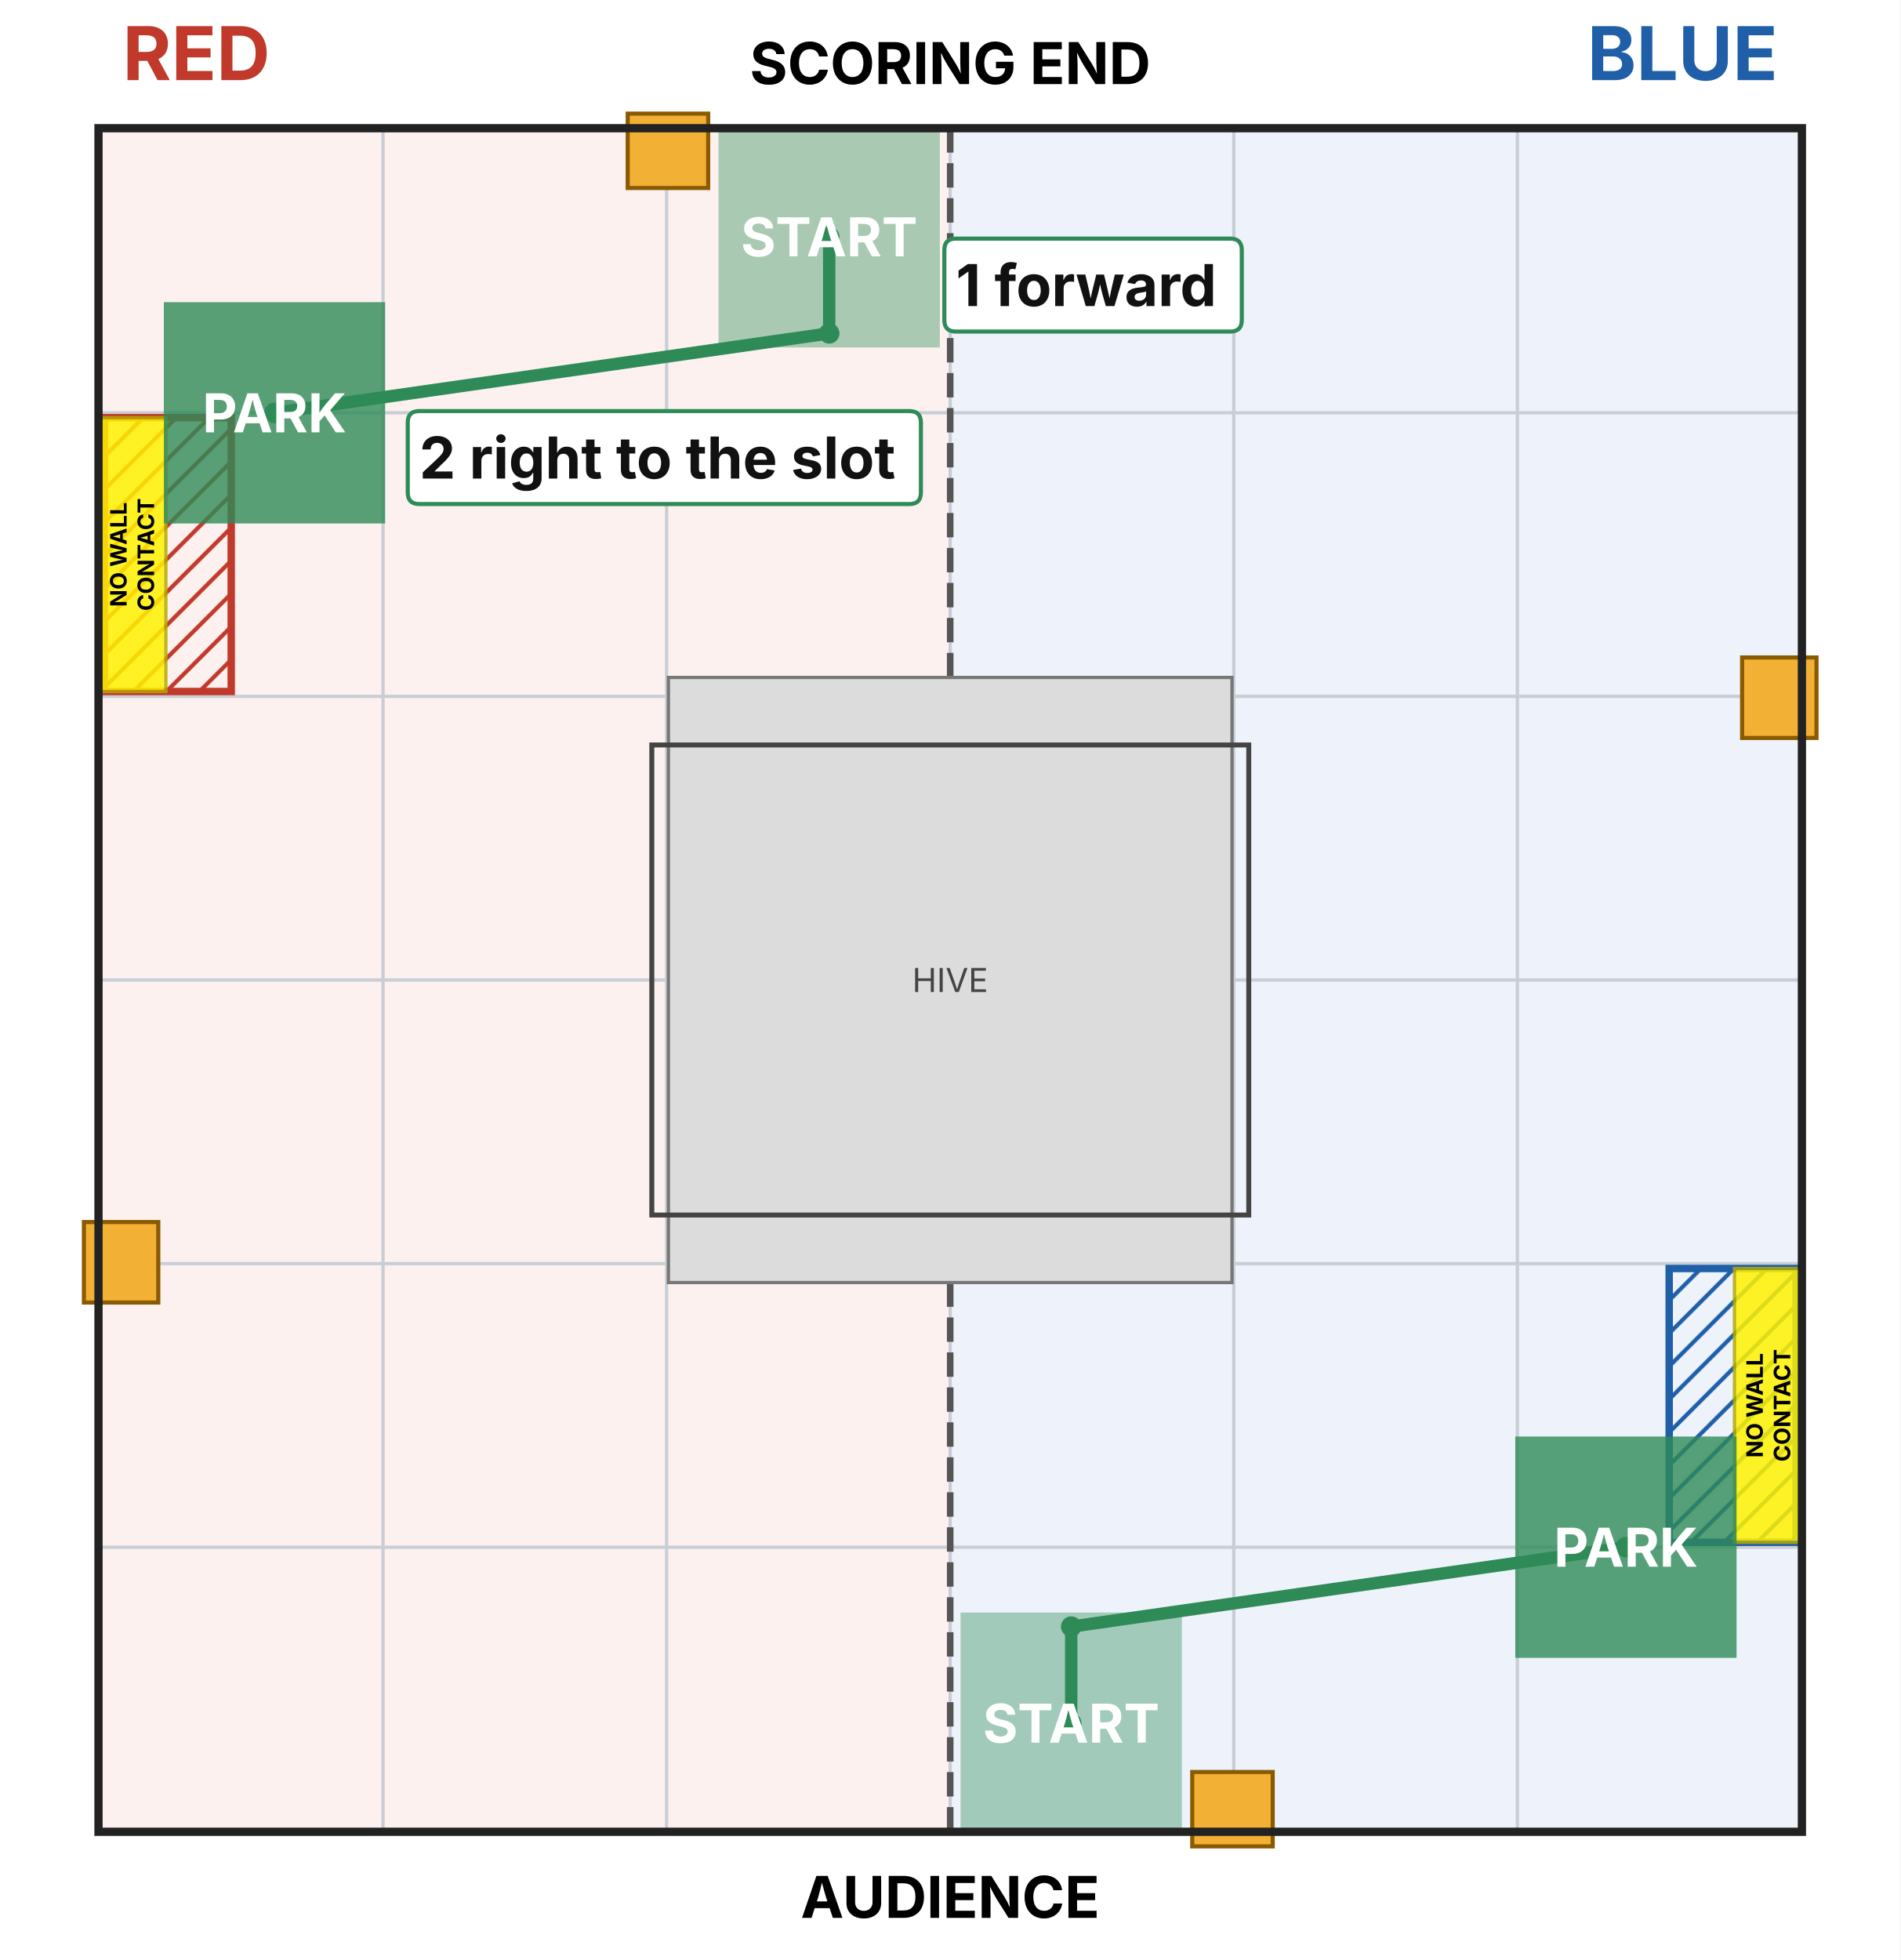
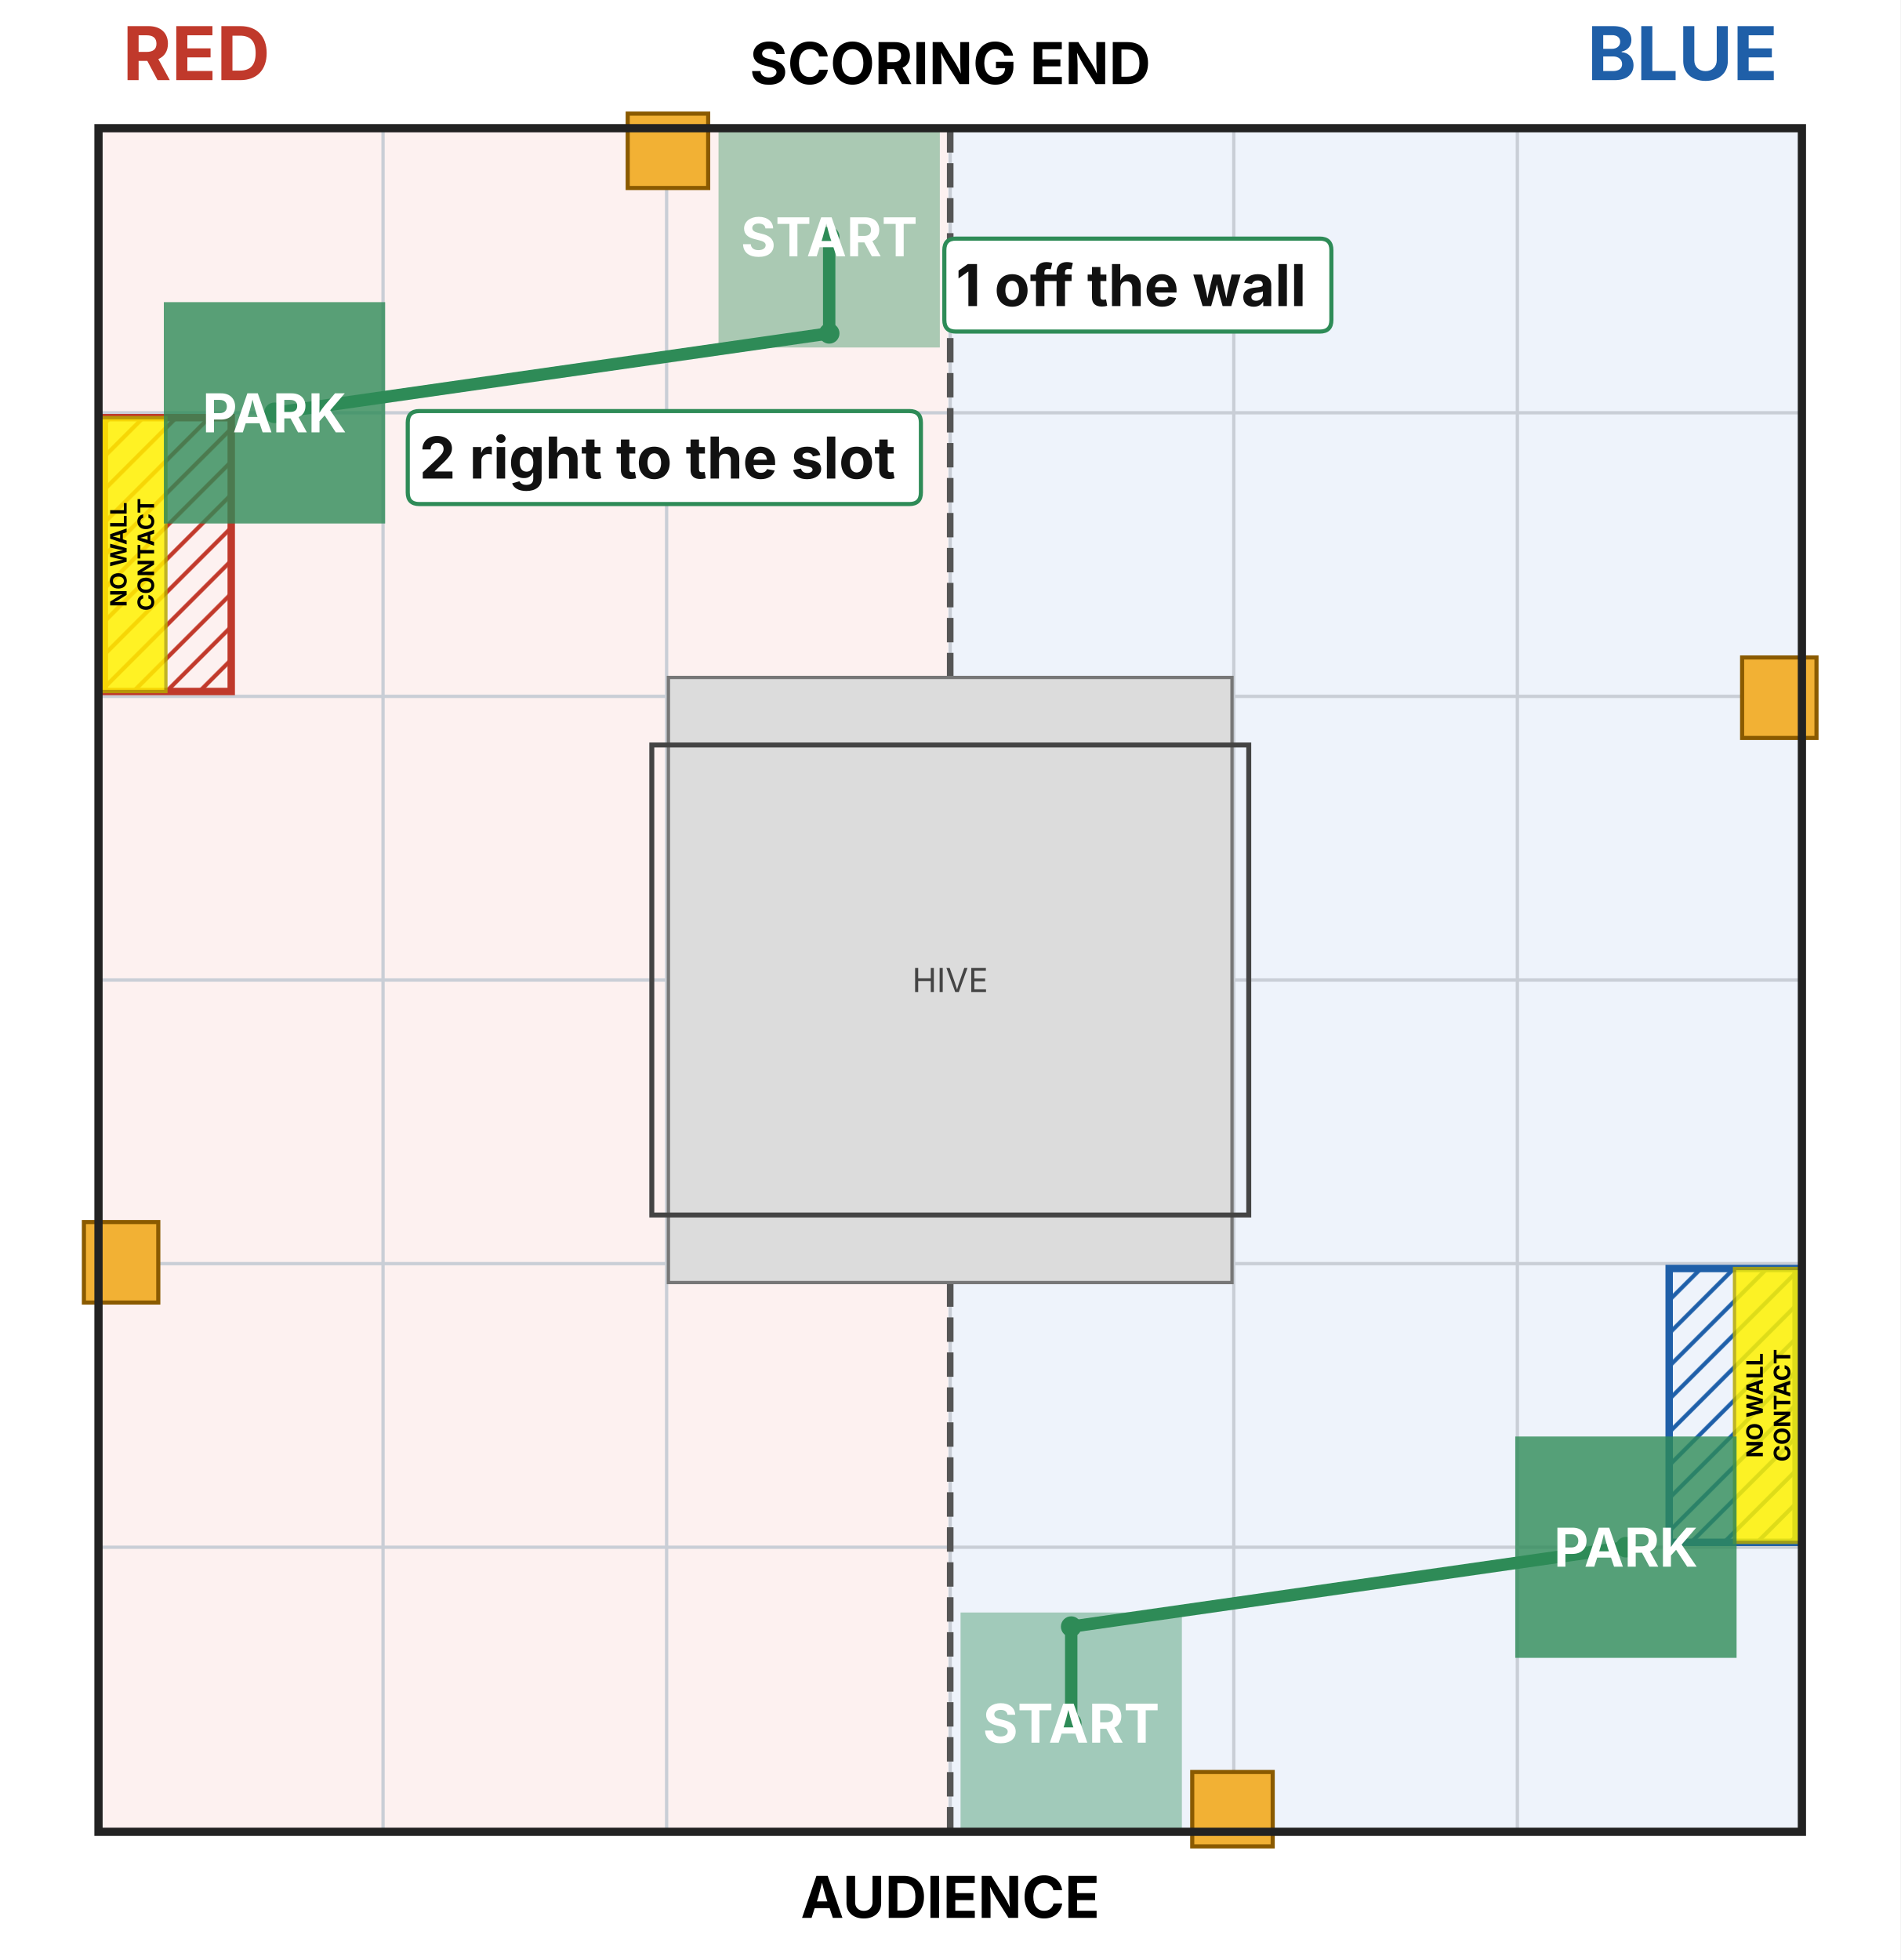
<svg xmlns="http://www.w3.org/2000/svg" xmlns:xlink="http://www.w3.org/1999/xlink" width="460.8pt" height="475.2pt" viewBox="0 0 460.8 475.2" version="1.1">
  <defs>
    <style type="text/css">*{stroke-linejoin: round; stroke-linecap: butt}</style>
  </defs>
  <g id="figure_1">
    <g id="patch_1">
      <path d="M 0 475.2 L 460.8 475.2 L 460.8 0 L 0 0 z " style="fill: #ffffff" />
    </g>
    <g id="axes_1">
      <g id="patch_2">
        <path d="M 23.884 31.084 L 230.4 31.084 L 230.4 444.116 L 23.884 444.116 z " clip-path="url(#pd6df19e601)" style="fill: #fdf1f0; stroke: #fdf1f0; stroke-linejoin: miter" />
      </g>
      <g id="patch_3">
        <path d="M 230.4 31.084 L 436.916 31.084 L 436.916 444.116 L 230.4 444.116 z " clip-path="url(#pd6df19e601)" style="fill: #eef3fb; stroke: #eef3fb; stroke-linejoin: miter" />
      </g>
      <g id="line2d_1">
        <path d="M 92.877 31.084 L 92.877 444.116 " clip-path="url(#pd6df19e601)" style="fill: none; stroke: #c9ced6; stroke-width: 0.8; stroke-linecap: square" />
      </g>
      <g id="line2d_2">
        <path d="M 23.884 100.077 L 436.916 100.077 " clip-path="url(#pd6df19e601)" style="fill: none; stroke: #c9ced6; stroke-width: 0.8; stroke-linecap: square" />
      </g>
      <g id="line2d_3">
        <path d="M 161.638 31.084 L 161.638 444.116 " clip-path="url(#pd6df19e601)" style="fill: none; stroke: #c9ced6; stroke-width: 0.8; stroke-linecap: square" />
      </g>
      <g id="line2d_4">
        <path d="M 23.884 168.838 L 436.916 168.838 " clip-path="url(#pd6df19e601)" style="fill: none; stroke: #c9ced6; stroke-width: 0.8; stroke-linecap: square" />
      </g>
      <g id="line2d_5">
        <path d="M 230.4 31.084 L 230.4 444.116 " clip-path="url(#pd6df19e601)" style="fill: none; stroke: #c9ced6; stroke-width: 0.8; stroke-linecap: square" />
      </g>
      <g id="line2d_6">
        <path d="M 23.884 237.6 L 436.916 237.6 " clip-path="url(#pd6df19e601)" style="fill: none; stroke: #c9ced6; stroke-width: 0.8; stroke-linecap: square" />
      </g>
      <g id="line2d_7">
        <path d="M 299.162 31.084 L 299.162 444.116 " clip-path="url(#pd6df19e601)" style="fill: none; stroke: #c9ced6; stroke-width: 0.8; stroke-linecap: square" />
      </g>
      <g id="line2d_8">
        <path d="M 23.884 306.362 L 436.916 306.362 " clip-path="url(#pd6df19e601)" style="fill: none; stroke: #c9ced6; stroke-width: 0.8; stroke-linecap: square" />
      </g>
      <g id="line2d_9">
        <path d="M 367.923 31.084 L 367.923 444.116 " clip-path="url(#pd6df19e601)" style="fill: none; stroke: #c9ced6; stroke-width: 0.8; stroke-linecap: square" />
      </g>
      <g id="line2d_10">
        <path d="M 23.884 375.123 L 436.916 375.123 " clip-path="url(#pd6df19e601)" style="fill: none; stroke: #c9ced6; stroke-width: 0.8; stroke-linecap: square" />
      </g>
      <g id="line2d_11">
        <path d="M 230.4 31.084 L 230.4 444.116 " clip-path="url(#pd6df19e601)" style="fill: none; stroke-dasharray: 5.92,2.56; stroke-dashoffset: 0; stroke: #555555; stroke-width: 1.6" />
      </g>
      <g id="patch_4">
        <path d="M 162.071 164.248 L 298.729 164.248 L 298.729 310.952 L 162.071 310.952 z " clip-path="url(#pd6df19e601)" style="fill: #dcdcdc; stroke: #777777; stroke-width: 0.8; stroke-linejoin: miter" />
      </g>
      <g id="patch_5">
        <path d="M 158.048 180.618 L 302.79 180.618 L 302.79 294.582 L 158.048 294.582 L 158.048 180.618 z " clip-path="url(#pd6df19e601)" style="fill: none; stroke: #444444; stroke-width: 1.2; stroke-linejoin: miter" />
      </g>
      <g id="patch_6">
        <path d="M 25.3 101.262 L 56.068 101.262 L 56.068 167.653 L 25.3 167.653 z " clip-path="url(#pd6df19e601)" style="fill: url(#hed4d8dbfbd); stroke: #c0392b; stroke-width: 1.8; stroke-linejoin: miter" />
      </g>
      <g id="patch_7">
        <path d="M 404.732 307.547 L 435.5 307.547 L 435.5 373.938 L 404.732 373.938 z " clip-path="url(#pd6df19e601)" style="fill: url(#h3780ff78a3); stroke: #1f5fa8; stroke-width: 1.8; stroke-linejoin: miter" />
      </g>
      <g id="text_1">
        <text style="font-weight: 700; font-size: 18px; font-family: 'Inter', 'DejaVu Sans', 'Bitstream Vera Sans', 'Computer Modern Sans Serif', 'Lucida Grande', 'Verdana', 'Geneva', 'Lucid', 'Arial', 'Helvetica', 'Avant Garde', sans-serif; text-anchor: start; fill: #c0392b" x="29.736" y="19.428" transform="rotate(-0 29.73555 19.42776)">RED</text>
      </g>
      <g id="text_2">
        <text style="font-weight: 700; font-size: 18px; font-family: 'Inter', 'DejaVu Sans', 'Bitstream Vera Sans', 'Computer Modern Sans Serif', 'Lucida Grande', 'Verdana', 'Geneva', 'Lucid', 'Arial', 'Helvetica', 'Avant Garde', sans-serif; text-anchor: end; fill: #1f5fa8" x="431.064" y="19.428" transform="rotate(-0 431.0644 19.42776)">BLUE</text>
      </g>
      <g id="text_3">
        <text style="font-weight: 700; font-size: 14px; font-family: 'Inter', 'DejaVu Sans', 'Bitstream Vera Sans', 'Computer Modern Sans Serif', 'Lucida Grande', 'Verdana', 'Geneva', 'Lucid', 'Arial', 'Helvetica', 'Avant Garde', sans-serif; text-anchor: middle" x="230.4" y="464.993" transform="rotate(-0 230.4 464.9929)">AUDIENCE</text>
      </g>
      <g id="text_4">
        <text style="font-weight: 700; font-size: 14px; font-family: 'Inter', 'DejaVu Sans', 'Bitstream Vera Sans', 'Computer Modern Sans Serif', 'Lucida Grande', 'Verdana', 'Geneva', 'Lucid', 'Arial', 'Helvetica', 'Avant Garde', sans-serif; text-anchor: middle" x="230.4" y="20.393" transform="rotate(-0 230.4 20.3926)">SCORING END</text>
      </g>
      <g id="text_5">
        <text style="font-size: 8px; font-family: 'Inter', 'DejaVu Sans', 'Bitstream Vera Sans', 'Computer Modern Sans Serif', 'Lucida Grande', 'Verdana', 'Geneva', 'Lucid', 'Arial', 'Helvetica', 'Avant Garde', sans-serif; text-anchor: middle; fill: #444444" x="230.4" y="240.51" transform="rotate(-0 230.4 240.5102)">HIVE</text>
      </g>
      <g id="patch_8">
        <path d="M 20.347 296.285 L 38.381 296.285 L 38.381 315.797 L 20.347 315.797 z " clip-path="url(#pd6df19e601)" style="fill: #f2b134; stroke: #8a5a00; stroke-linejoin: miter" />
      </g>
      <g id="patch_9">
        <path d="M 422.419 159.403 L 440.453 159.403 L 440.453 178.915 L 422.419 178.915 z " clip-path="url(#pd6df19e601)" style="fill: #f2b134; stroke: #8a5a00; stroke-linejoin: miter" />
      </g>
      <g id="patch_10">
        <path d="M 289.085 429.619 L 308.597 429.619 L 308.597 447.653 L 289.085 447.653 z " clip-path="url(#pd6df19e601)" style="fill: #f2b134; stroke: #8a5a00; stroke-linejoin: miter" />
      </g>
      <g id="patch_11">
        <path d="M 152.203 27.547 L 171.715 27.547 L 171.715 45.581 L 152.203 45.581 z " clip-path="url(#pd6df19e601)" style="fill: #f2b134; stroke: #8a5a00; stroke-linejoin: miter" />
      </g>
      <g id="patch_12">
        <path d="M 23.884 101.262 L 40.224 101.262 L 40.224 167.653 L 23.884 167.653 z " clip-path="url(#pd6df19e601)" style="fill: #fff200; opacity: 0.85; stroke: #b5a800; stroke-width: 0.8; stroke-linejoin: miter" />
      </g>
      <g id="patch_13">
        <path d="M 420.576 307.547 L 436.916 307.547 L 436.916 373.938 L 420.576 373.938 z " clip-path="url(#pd6df19e601)" style="fill: #fff200; opacity: 0.85; stroke: #b5a800; stroke-width: 0.8; stroke-linejoin: miter" />
      </g>
      <g id="patch_14">
        <path d="M 174.725 31.084 L 227.389 31.084 L 227.389 83.748 L 174.725 83.748 z " clip-path="url(#pd6df19e601)" style="fill: #2e8b57; opacity: 0.4; stroke: #2e8b57; stroke-linejoin: miter" />
      </g>
      <g id="patch_15">
        <path d="M 40.224 73.756 L 92.888 73.756 L 92.888 126.42 L 40.224 126.42 z " clip-path="url(#pd6df19e601)" style="fill: #2e8b57; opacity: 0.8; stroke: #2e8b57; stroke-linejoin: miter" />
      </g>
      <g id="patch_16">
        <path d="M 233.411 391.452 L 286.075 391.452 L 286.075 444.116 L 233.411 444.116 z " clip-path="url(#pd6df19e601)" style="fill: #2e8b57; opacity: 0.4; stroke: #2e8b57; stroke-linejoin: miter" />
      </g>
      <g id="patch_17">
        <path d="M 367.912 348.78 L 420.576 348.78 L 420.576 401.444 L 367.912 401.444 z " clip-path="url(#pd6df19e601)" style="fill: #2e8b57; opacity: 0.8; stroke: #2e8b57; stroke-linejoin: miter" />
      </g>
      <g id="line2d_12">
        <path d="M 201.057 57.416 L 201.057 80.822 L 66.556 100.088 " clip-path="url(#pd6df19e601)" style="fill: none; stroke: #2e8b57; stroke-width: 3; stroke-linecap: square" />
        <defs>
          <path id="m9081c761de" d="M 0 2 C 0.53 2 1.039 1.789 1.414 1.414 C 1.789 1.039 2 0.53 2 0 C 2 -0.53 1.789 -1.039 1.414 -1.414 C 1.039 -1.789 0.53 -2 0 -2 C -0.53 -2 -1.039 -1.789 -1.414 -1.414 C -1.789 -1.039 -2 -0.53 -2 0 C -2 0.53 -1.789 1.039 -1.414 1.414 C -1.039 1.789 -0.53 2 0 2 z " style="stroke: #2e8b57" />
        </defs>
        <g clip-path="url(#pd6df19e601)">
          <use xlink:href="#m9081c761de" x="201.057" y="57.416" style="fill: #2e8b57; stroke: #2e8b57" />
          <use xlink:href="#m9081c761de" x="201.057" y="80.822" style="fill: #2e8b57; stroke: #2e8b57" />
          <use xlink:href="#m9081c761de" x="66.556" y="100.088" style="fill: #2e8b57; stroke: #2e8b57" />
        </g>
      </g>
      <g id="line2d_13">
        <path d="M 259.743 417.784 L 259.743 394.378 L 394.244 375.112 " clip-path="url(#pd6df19e601)" style="fill: none; stroke: #2e8b57; stroke-width: 3; stroke-linecap: square" />
        <g clip-path="url(#pd6df19e601)">
          <use xlink:href="#m9081c761de" x="259.743" y="417.784" style="fill: #2e8b57; stroke: #2e8b57" />
          <use xlink:href="#m9081c761de" x="259.743" y="394.378" style="fill: #2e8b57; stroke: #2e8b57" />
          <use xlink:href="#m9081c761de" x="394.244" y="375.112" style="fill: #2e8b57; stroke: #2e8b57" />
        </g>
      </g>
      <g id="patch_18">
        <path d="M 23.884 31.084 L 436.916 31.084 L 436.916 444.116 L 23.884 444.116 L 23.884 31.084 z " clip-path="url(#pd6df19e601)" style="fill: none; stroke: #222222; stroke-width: 2; stroke-linejoin: miter" />
      </g>
      <g id="text_6">
        <text style="font-weight: 700; font-size: 5.5px; font-family: 'Inter', 'DejaVu Sans', 'Bitstream Vera Sans', 'Computer Modern Sans Serif', 'Lucida Grande', 'Verdana', 'Geneva', 'Lucid', 'Arial', 'Helvetica', 'Avant Garde', sans-serif" transform="translate(30.70563 147.1432) rotate(-90)">NO WALL</text>
        <text style="font-weight: 700; font-size: 5.5px; font-family: 'Inter', 'DejaVu Sans', 'Bitstream Vera Sans', 'Computer Modern Sans Serif', 'Lucida Grande', 'Verdana', 'Geneva', 'Lucid', 'Arial', 'Helvetica', 'Avant Garde', sans-serif" transform="translate(37.36041 148.1049) rotate(-90)">CONTACT</text>
      </g>
      <g id="text_7">
        <text style="font-weight: 700; font-size: 5.5px; font-family: 'Inter', 'DejaVu Sans', 'Bitstream Vera Sans', 'Computer Modern Sans Serif', 'Lucida Grande', 'Verdana', 'Geneva', 'Lucid', 'Arial', 'Helvetica', 'Avant Garde', sans-serif" transform="translate(427.4411 353.4281) rotate(-90)">NO WALL</text>
        <text style="font-weight: 700; font-size: 5.5px; font-family: 'Inter', 'DejaVu Sans', 'Bitstream Vera Sans', 'Computer Modern Sans Serif', 'Lucida Grande', 'Verdana', 'Geneva', 'Lucid', 'Arial', 'Helvetica', 'Avant Garde', sans-serif" transform="translate(434.0958 354.3897) rotate(-90)">CONTACT</text>
      </g>
      <g id="text_8">
        <text style="font-weight: 700; font-size: 13px; font-family: 'Inter', 'DejaVu Sans', 'Bitstream Vera Sans', 'Computer Modern Sans Serif', 'Lucida Grande', 'Verdana', 'Geneva', 'Lucid', 'Arial', 'Helvetica', 'Avant Garde', sans-serif; text-anchor: middle; fill: #ffffff" x="201.057" y="62.145" transform="rotate(-0 201.0574 62.145)">START</text>
      </g>
      <g id="text_9">
        <text style="font-weight: 700; font-size: 13px; font-family: 'Inter', 'DejaVu Sans', 'Bitstream Vera Sans', 'Computer Modern Sans Serif', 'Lucida Grande', 'Verdana', 'Geneva', 'Lucid', 'Arial', 'Helvetica', 'Avant Garde', sans-serif; text-anchor: middle; fill: #ffffff" x="66.556" y="104.817" transform="rotate(-0 66.55646 104.8175)">PARK</text>
      </g>
      <g id="text_10">
        <text style="font-weight: 700; font-size: 13px; font-family: 'Inter', 'DejaVu Sans', 'Bitstream Vera Sans', 'Computer Modern Sans Serif', 'Lucida Grande', 'Verdana', 'Geneva', 'Lucid', 'Arial', 'Helvetica', 'Avant Garde', sans-serif; text-anchor: middle; fill: #ffffff" x="259.743" y="422.513" transform="rotate(-0 259.7426 422.513)">START</text>
      </g>
      <g id="text_11">
        <text style="font-weight: 700; font-size: 13px; font-family: 'Inter', 'DejaVu Sans', 'Bitstream Vera Sans', 'Computer Modern Sans Serif', 'Lucida Grande', 'Verdana', 'Geneva', 'Lucid', 'Arial', 'Helvetica', 'Avant Garde', sans-serif; text-anchor: middle; fill: #ffffff" x="394.244" y="379.841" transform="rotate(-0 394.2435 379.8405)">PARK</text>
      </g>
      <g id="text_12">
        <g id="patch_19">
-           <path d="M 231.778 80.389 L 298.3 80.389 Q 301.1 80.389 301.1 77.589 L 301.1 60.649 Q 301.1 57.849 298.3 57.849 L 231.778 57.849 Q 228.978 57.849 228.978 60.649 L 228.978 77.589 Q 228.978 80.389 231.778 80.389 z " style="fill: #ffffff; stroke: #2e8b57; stroke-linejoin: miter" />
+           <path d="M 231.778 80.389 L 320.026 80.389 Q 322.826 80.389 322.826 77.589 L 322.826 60.649 Q 322.826 57.849 320.026 57.849 L 231.778 57.849 Q 228.978 57.849 228.978 60.649 L 228.978 77.589 Q 228.978 80.389 231.778 80.389 z " style="fill: #ffffff; stroke: #2e8b57; stroke-linejoin: miter" />
        </g>
-         <text style="font-weight: 700; font-size: 14px; font-family: 'Inter', 'DejaVu Sans', 'Bitstream Vera Sans', 'Computer Modern Sans Serif', 'Lucida Grande', 'Verdana', 'Geneva', 'Lucid', 'Arial', 'Helvetica', 'Avant Garde', sans-serif; text-anchor: start; fill: #111111" x="231.778" y="74.212" transform="rotate(-0 231.778 74.21188)">1  forward</text>
+         <text style="font-weight: 700; font-size: 14px; font-family: 'Inter', 'DejaVu Sans', 'Bitstream Vera Sans', 'Computer Modern Sans Serif', 'Lucida Grande', 'Verdana', 'Geneva', 'Lucid', 'Arial', 'Helvetica', 'Avant Garde', sans-serif; text-anchor: start; fill: #111111" x="231.778" y="74.212" transform="rotate(-0 231.778 74.21188)">1  off the wall</text>
      </g>
      <g id="text_13">
        <g id="patch_20">
          <path d="M 101.669 122.206 L 220.496 122.206 Q 223.296 122.206 223.296 119.406 L 223.296 102.466 Q 223.296 99.666 220.496 99.666 L 101.669 99.666 Q 98.869 99.666 98.869 102.466 L 98.869 119.406 Q 98.869 122.206 101.669 122.206 z " style="fill: #ffffff; stroke: #2e8b57; stroke-linejoin: miter" />
        </g>
        <text style="font-weight: 700; font-size: 14px; font-family: 'Inter', 'DejaVu Sans', 'Bitstream Vera Sans', 'Computer Modern Sans Serif', 'Lucida Grande', 'Verdana', 'Geneva', 'Lucid', 'Arial', 'Helvetica', 'Avant Garde', sans-serif; text-anchor: start; fill: #111111" x="101.669" y="116.029" transform="rotate(-0 101.6687 116.0286)">2  right to the slot</text>
      </g>
    </g>
  </g>
  <defs>
    <clipPath id="pd6df19e601">
      <rect x="15.107" y="4.752" width="430.587" height="465.696" />
    </clipPath>
  </defs>
  <defs>
    <pattern id="hed4d8dbfbd" patternUnits="userSpaceOnUse" x="0" y="0" width="72" height="72">
      <rect x="0" y="0" width="73" height="73" fill="none" />
      <path d="M -36 36 L 36 -36 M -32 40 L 40 -32 M -28 44 L 44 -28 M -24 48 L 48 -24 M -20 52 L 52 -20 M -16 56 L 56 -16 M -12 60 L 60 -12 M -8 64 L 64 -8 M -4 68 L 68 -4 M 0 72 L 72 0 M 4 76 L 76 4 M 8 80 L 80 8 M 12 84 L 84 12 M 16 88 L 88 16 M 20 92 L 92 20 M 24 96 L 96 24 M 28 100 L 100 28 M 32 104 L 104 32 M 36 108 L 108 36 " style="fill: #c0392b; stroke: #c0392b; stroke-width: 1.0; stroke-linecap: butt; stroke-linejoin: miter" />
    </pattern>
    <pattern id="h3780ff78a3" patternUnits="userSpaceOnUse" x="0" y="0" width="72" height="72">
      <rect x="0" y="0" width="73" height="73" fill="none" />
      <path d="M -36 36 L 36 -36 M -32 40 L 40 -32 M -28 44 L 44 -28 M -24 48 L 48 -24 M -20 52 L 52 -20 M -16 56 L 56 -16 M -12 60 L 60 -12 M -8 64 L 64 -8 M -4 68 L 68 -4 M 0 72 L 72 0 M 4 76 L 76 4 M 8 80 L 80 8 M 12 84 L 84 12 M 16 88 L 88 16 M 20 92 L 92 20 M 24 96 L 96 24 M 28 100 L 100 28 M 32 104 L 104 32 M 36 108 L 108 36 " style="fill: #1f5fa8; stroke: #1f5fa8; stroke-width: 1.0; stroke-linecap: butt; stroke-linejoin: miter" />
    </pattern>
  </defs>
</svg>
